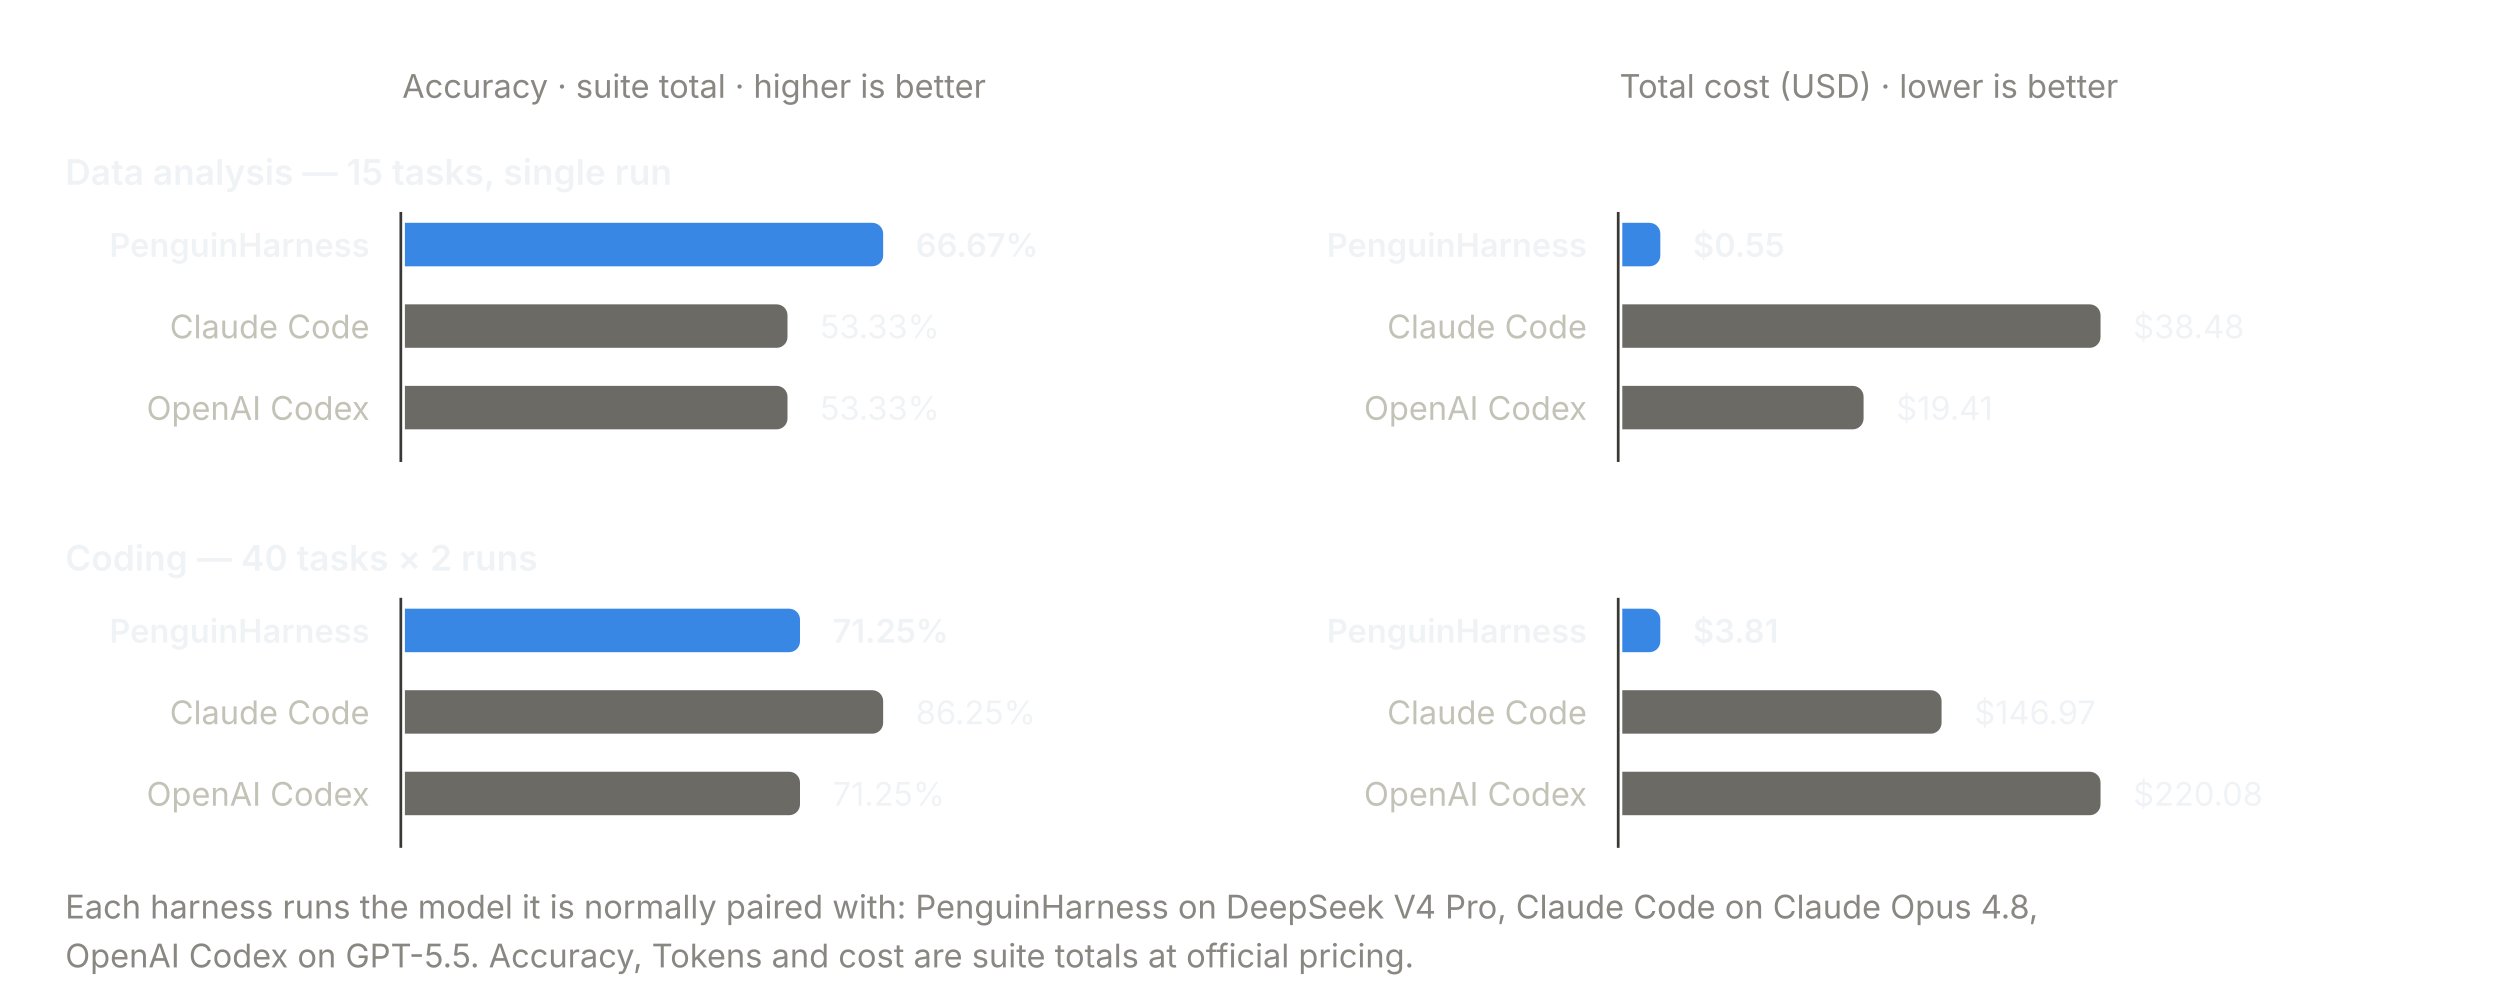
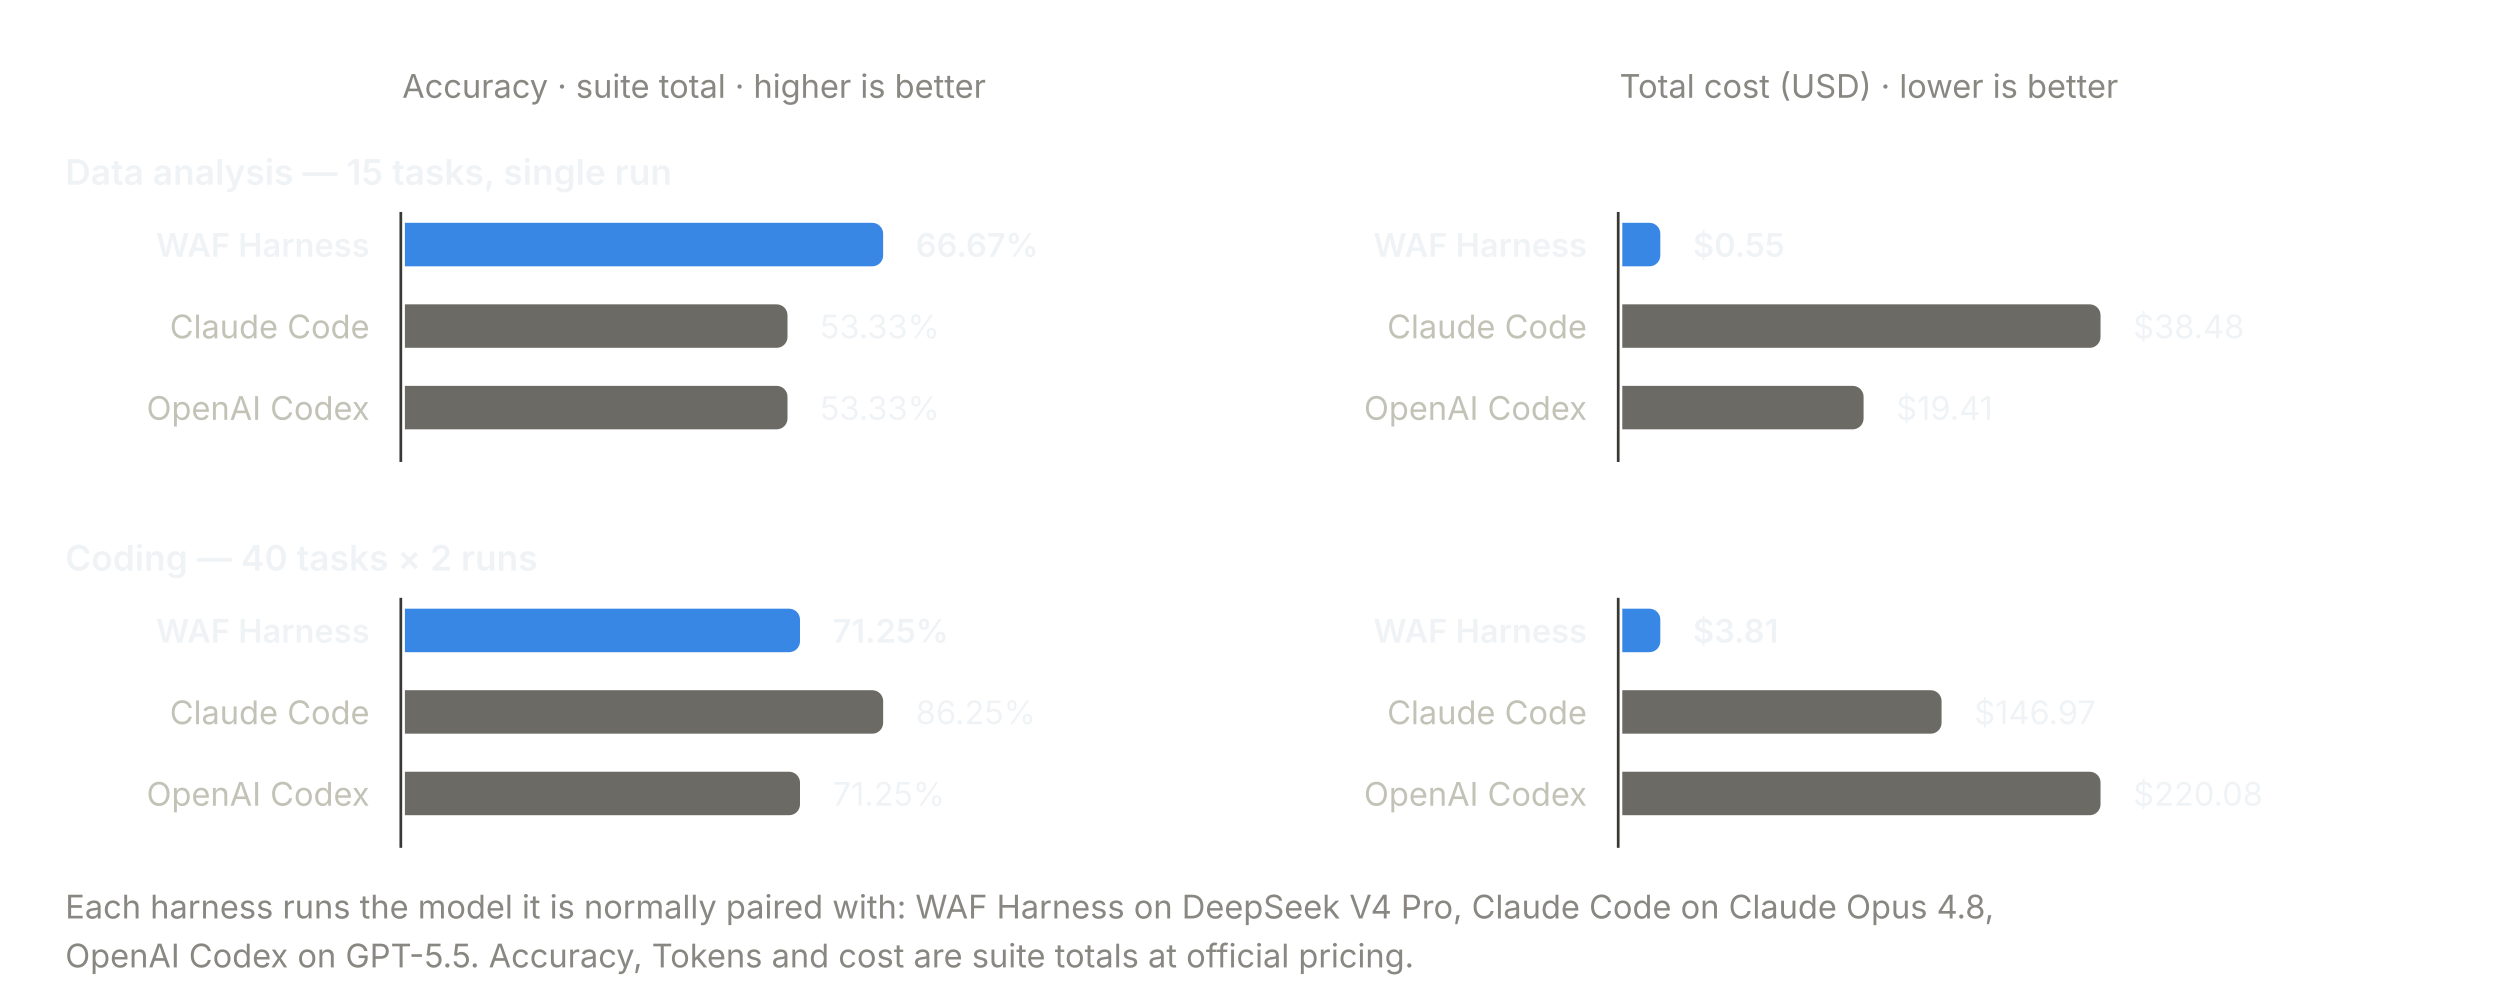
- <svg xmlns="http://www.w3.org/2000/svg" viewBox="0 0 920 368" width="920" height="368" role="img" aria-label="Benchmark: PenguinHarness vs Claude Code vs OpenAI Codex on two suites — comparable accuracy at a small fraction of the cost">
+ <svg xmlns="http://www.w3.org/2000/svg" viewBox="0 0 920 368" width="920" height="368" role="img" aria-label="Benchmark: WAF Harness vs Claude Code vs OpenAI Codex on two suites — comparable accuracy at a small fraction of the cost">
  <text x="148" y="36" font-size="12" font-weight="400" fill="#898781" text-anchor="start" font-family="system-ui, -apple-system, 'Segoe UI', sans-serif">Accuracy · suite total · higher is better</text>
  <text x="596" y="36" font-size="12" font-weight="400" fill="#898781" text-anchor="start" font-family="system-ui, -apple-system, 'Segoe UI', sans-serif">Total cost (USD) · lower is better</text>
  <text x="24" y="68" font-size="13" font-weight="600" fill="#f0f3f6" text-anchor="start" font-family="system-ui, -apple-system, 'Segoe UI', sans-serif">Data analysis — 15 tasks, single run</text>
  <rect x="147" y="78" width="1" height="92" fill="#383835" />
-   <text x="136" y="94.5" font-size="12" font-weight="600" fill="#f0f3f6" text-anchor="end" font-family="system-ui, -apple-system, 'Segoe UI', sans-serif">PenguinHarness</text>
+   <text x="136" y="94.5" font-size="12" font-weight="600" fill="#f0f3f6" text-anchor="end" font-family="system-ui, -apple-system, 'Segoe UI', sans-serif">WAF Harness</text>
  <path d="M149 82 h172.0 a4 4 0 0 1 4 4 v8 a4 4 0 0 1 -4 4 h-172.0 z" fill="#3987e5" />
  <text x="337" y="94.5" font-size="12" font-weight="600" fill="#f0f3f6" text-anchor="start" font-family="system-ui, -apple-system, 'Segoe UI', sans-serif">66.67%</text>
  <text x="136" y="124.5" font-size="12" font-weight="400" fill="#c3c2b7" text-anchor="end" font-family="system-ui, -apple-system, 'Segoe UI', sans-serif">Claude Code</text>
  <path d="M149 112 h136.8 a4 4 0 0 1 4 4 v8 a4 4 0 0 1 -4 4 h-136.8 z" fill="#6b6a64" />
  <text x="301.784" y="124.5" font-size="12" font-weight="400" fill="#f0f3f6" text-anchor="start" font-family="system-ui, -apple-system, 'Segoe UI', sans-serif">53.33%</text>
  <text x="136" y="154.5" font-size="12" font-weight="400" fill="#c3c2b7" text-anchor="end" font-family="system-ui, -apple-system, 'Segoe UI', sans-serif">OpenAI Codex</text>
  <path d="M149 142 h136.8 a4 4 0 0 1 4 4 v8 a4 4 0 0 1 -4 4 h-136.8 z" fill="#6b6a64" />
  <text x="301.784" y="154.5" font-size="12" font-weight="400" fill="#f0f3f6" text-anchor="start" font-family="system-ui, -apple-system, 'Segoe UI', sans-serif">53.33%</text>
  <rect x="595" y="78" width="1" height="92" fill="#383835" />
-   <text x="584" y="94.5" font-size="12" font-weight="600" fill="#f0f3f6" text-anchor="end" font-family="system-ui, -apple-system, 'Segoe UI', sans-serif">PenguinHarness</text>
+   <text x="584" y="94.5" font-size="12" font-weight="600" fill="#f0f3f6" text-anchor="end" font-family="system-ui, -apple-system, 'Segoe UI', sans-serif">WAF Harness</text>
  <path d="M597 82 h10.0 a4 4 0 0 1 4 4 v8 a4 4 0 0 1 -4 4 h-10.0 z" fill="#3987e5" />
  <text x="623" y="94.5" font-size="12" font-weight="600" fill="#f0f3f6" text-anchor="start" font-family="system-ui, -apple-system, 'Segoe UI', sans-serif">$0.55</text>
  <text x="584" y="124.5" font-size="12" font-weight="400" fill="#c3c2b7" text-anchor="end" font-family="system-ui, -apple-system, 'Segoe UI', sans-serif">Claude Code</text>
  <path d="M597 112 h172.0 a4 4 0 0 1 4 4 v8 a4 4 0 0 1 -4 4 h-172.0 z" fill="#6b6a64" />
  <text x="785" y="124.5" font-size="12" font-weight="400" fill="#f0f3f6" text-anchor="start" font-family="system-ui, -apple-system, 'Segoe UI', sans-serif">$38.48</text>
  <text x="584" y="154.5" font-size="12" font-weight="400" fill="#c3c2b7" text-anchor="end" font-family="system-ui, -apple-system, 'Segoe UI', sans-serif">OpenAI Codex</text>
  <path d="M597 142 h84.8 a4 4 0 0 1 4 4 v8 a4 4 0 0 1 -4 4 h-84.8 z" fill="#6b6a64" />
  <text x="697.795" y="154.5" font-size="12" font-weight="400" fill="#f0f3f6" text-anchor="start" font-family="system-ui, -apple-system, 'Segoe UI', sans-serif">$19.41</text>
  <text x="24" y="210" font-size="13" font-weight="600" fill="#f0f3f6" text-anchor="start" font-family="system-ui, -apple-system, 'Segoe UI', sans-serif">Coding — 40 tasks × 2 runs</text>
  <rect x="147" y="220" width="1" height="92" fill="#383835" />
-   <text x="136" y="236.5" font-size="12" font-weight="600" fill="#f0f3f6" text-anchor="end" font-family="system-ui, -apple-system, 'Segoe UI', sans-serif">PenguinHarness</text>
+   <text x="136" y="236.5" font-size="12" font-weight="600" fill="#f0f3f6" text-anchor="end" font-family="system-ui, -apple-system, 'Segoe UI', sans-serif">WAF Harness</text>
  <path d="M149 224 h141.4 a4 4 0 0 1 4 4 v8 a4 4 0 0 1 -4 4 h-141.4 z" fill="#3987e5" />
  <text x="306.391" y="236.5" font-size="12" font-weight="600" fill="#f0f3f6" text-anchor="start" font-family="system-ui, -apple-system, 'Segoe UI', sans-serif">71.25%</text>
  <text x="136" y="266.5" font-size="12" font-weight="400" fill="#c3c2b7" text-anchor="end" font-family="system-ui, -apple-system, 'Segoe UI', sans-serif">Claude Code</text>
  <path d="M149 254 h172.0 a4 4 0 0 1 4 4 v8 a4 4 0 0 1 -4 4 h-172.0 z" fill="#6b6a64" />
  <text x="337" y="266.5" font-size="12" font-weight="400" fill="#f0f3f6" text-anchor="start" font-family="system-ui, -apple-system, 'Segoe UI', sans-serif">86.25%</text>
  <text x="136" y="296.5" font-size="12" font-weight="400" fill="#c3c2b7" text-anchor="end" font-family="system-ui, -apple-system, 'Segoe UI', sans-serif">OpenAI Codex</text>
  <path d="M149 284 h141.4 a4 4 0 0 1 4 4 v8 a4 4 0 0 1 -4 4 h-141.4 z" fill="#6b6a64" />
  <text x="306.391" y="296.5" font-size="12" font-weight="400" fill="#f0f3f6" text-anchor="start" font-family="system-ui, -apple-system, 'Segoe UI', sans-serif">71.25%</text>
  <rect x="595" y="220" width="1" height="92" fill="#383835" />
-   <text x="584" y="236.5" font-size="12" font-weight="600" fill="#f0f3f6" text-anchor="end" font-family="system-ui, -apple-system, 'Segoe UI', sans-serif">PenguinHarness</text>
+   <text x="584" y="236.5" font-size="12" font-weight="600" fill="#f0f3f6" text-anchor="end" font-family="system-ui, -apple-system, 'Segoe UI', sans-serif">WAF Harness</text>
  <path d="M597 224 h10.0 a4 4 0 0 1 4 4 v8 a4 4 0 0 1 -4 4 h-10.0 z" fill="#3987e5" />
  <text x="623" y="236.5" font-size="12" font-weight="600" fill="#f0f3f6" text-anchor="start" font-family="system-ui, -apple-system, 'Segoe UI', sans-serif">$3.81</text>
  <text x="584" y="266.5" font-size="12" font-weight="400" fill="#c3c2b7" text-anchor="end" font-family="system-ui, -apple-system, 'Segoe UI', sans-serif">Claude Code</text>
  <path d="M597 254 h113.5 a4 4 0 0 1 4 4 v8 a4 4 0 0 1 -4 4 h-113.5 z" fill="#6b6a64" />
  <text x="726.533" y="266.5" font-size="12" font-weight="400" fill="#f0f3f6" text-anchor="start" font-family="system-ui, -apple-system, 'Segoe UI', sans-serif">$146.97</text>
  <text x="584" y="296.5" font-size="12" font-weight="400" fill="#c3c2b7" text-anchor="end" font-family="system-ui, -apple-system, 'Segoe UI', sans-serif">OpenAI Codex</text>
  <path d="M597 284 h172.0 a4 4 0 0 1 4 4 v8 a4 4 0 0 1 -4 4 h-172.0 z" fill="#6b6a64" />
  <text x="785" y="296.5" font-size="12" font-weight="400" fill="#f0f3f6" text-anchor="start" font-family="system-ui, -apple-system, 'Segoe UI', sans-serif">$220.08</text>
-   <text x="24" y="338" font-size="12" font-weight="400" fill="#898781" text-anchor="start" font-family="system-ui, -apple-system, 'Segoe UI', sans-serif">Each harness runs the model it is normally paired with: PenguinHarness on DeepSeek V4 Pro, Claude Code on Claude Opus 4.8,</text>
+   <text x="24" y="338" font-size="12" font-weight="400" fill="#898781" text-anchor="start" font-family="system-ui, -apple-system, 'Segoe UI', sans-serif">Each harness runs the model it is normally paired with: WAF Harness on DeepSeek V4 Pro, Claude Code on Claude Opus 4.8,</text>
  <text x="24" y="356" font-size="12" font-weight="400" fill="#898781" text-anchor="start" font-family="system-ui, -apple-system, 'Segoe UI', sans-serif">OpenAI Codex on GPT-5.5. Accuracy, Tokens and cost are suite totals at official pricing.</text>
</svg>
